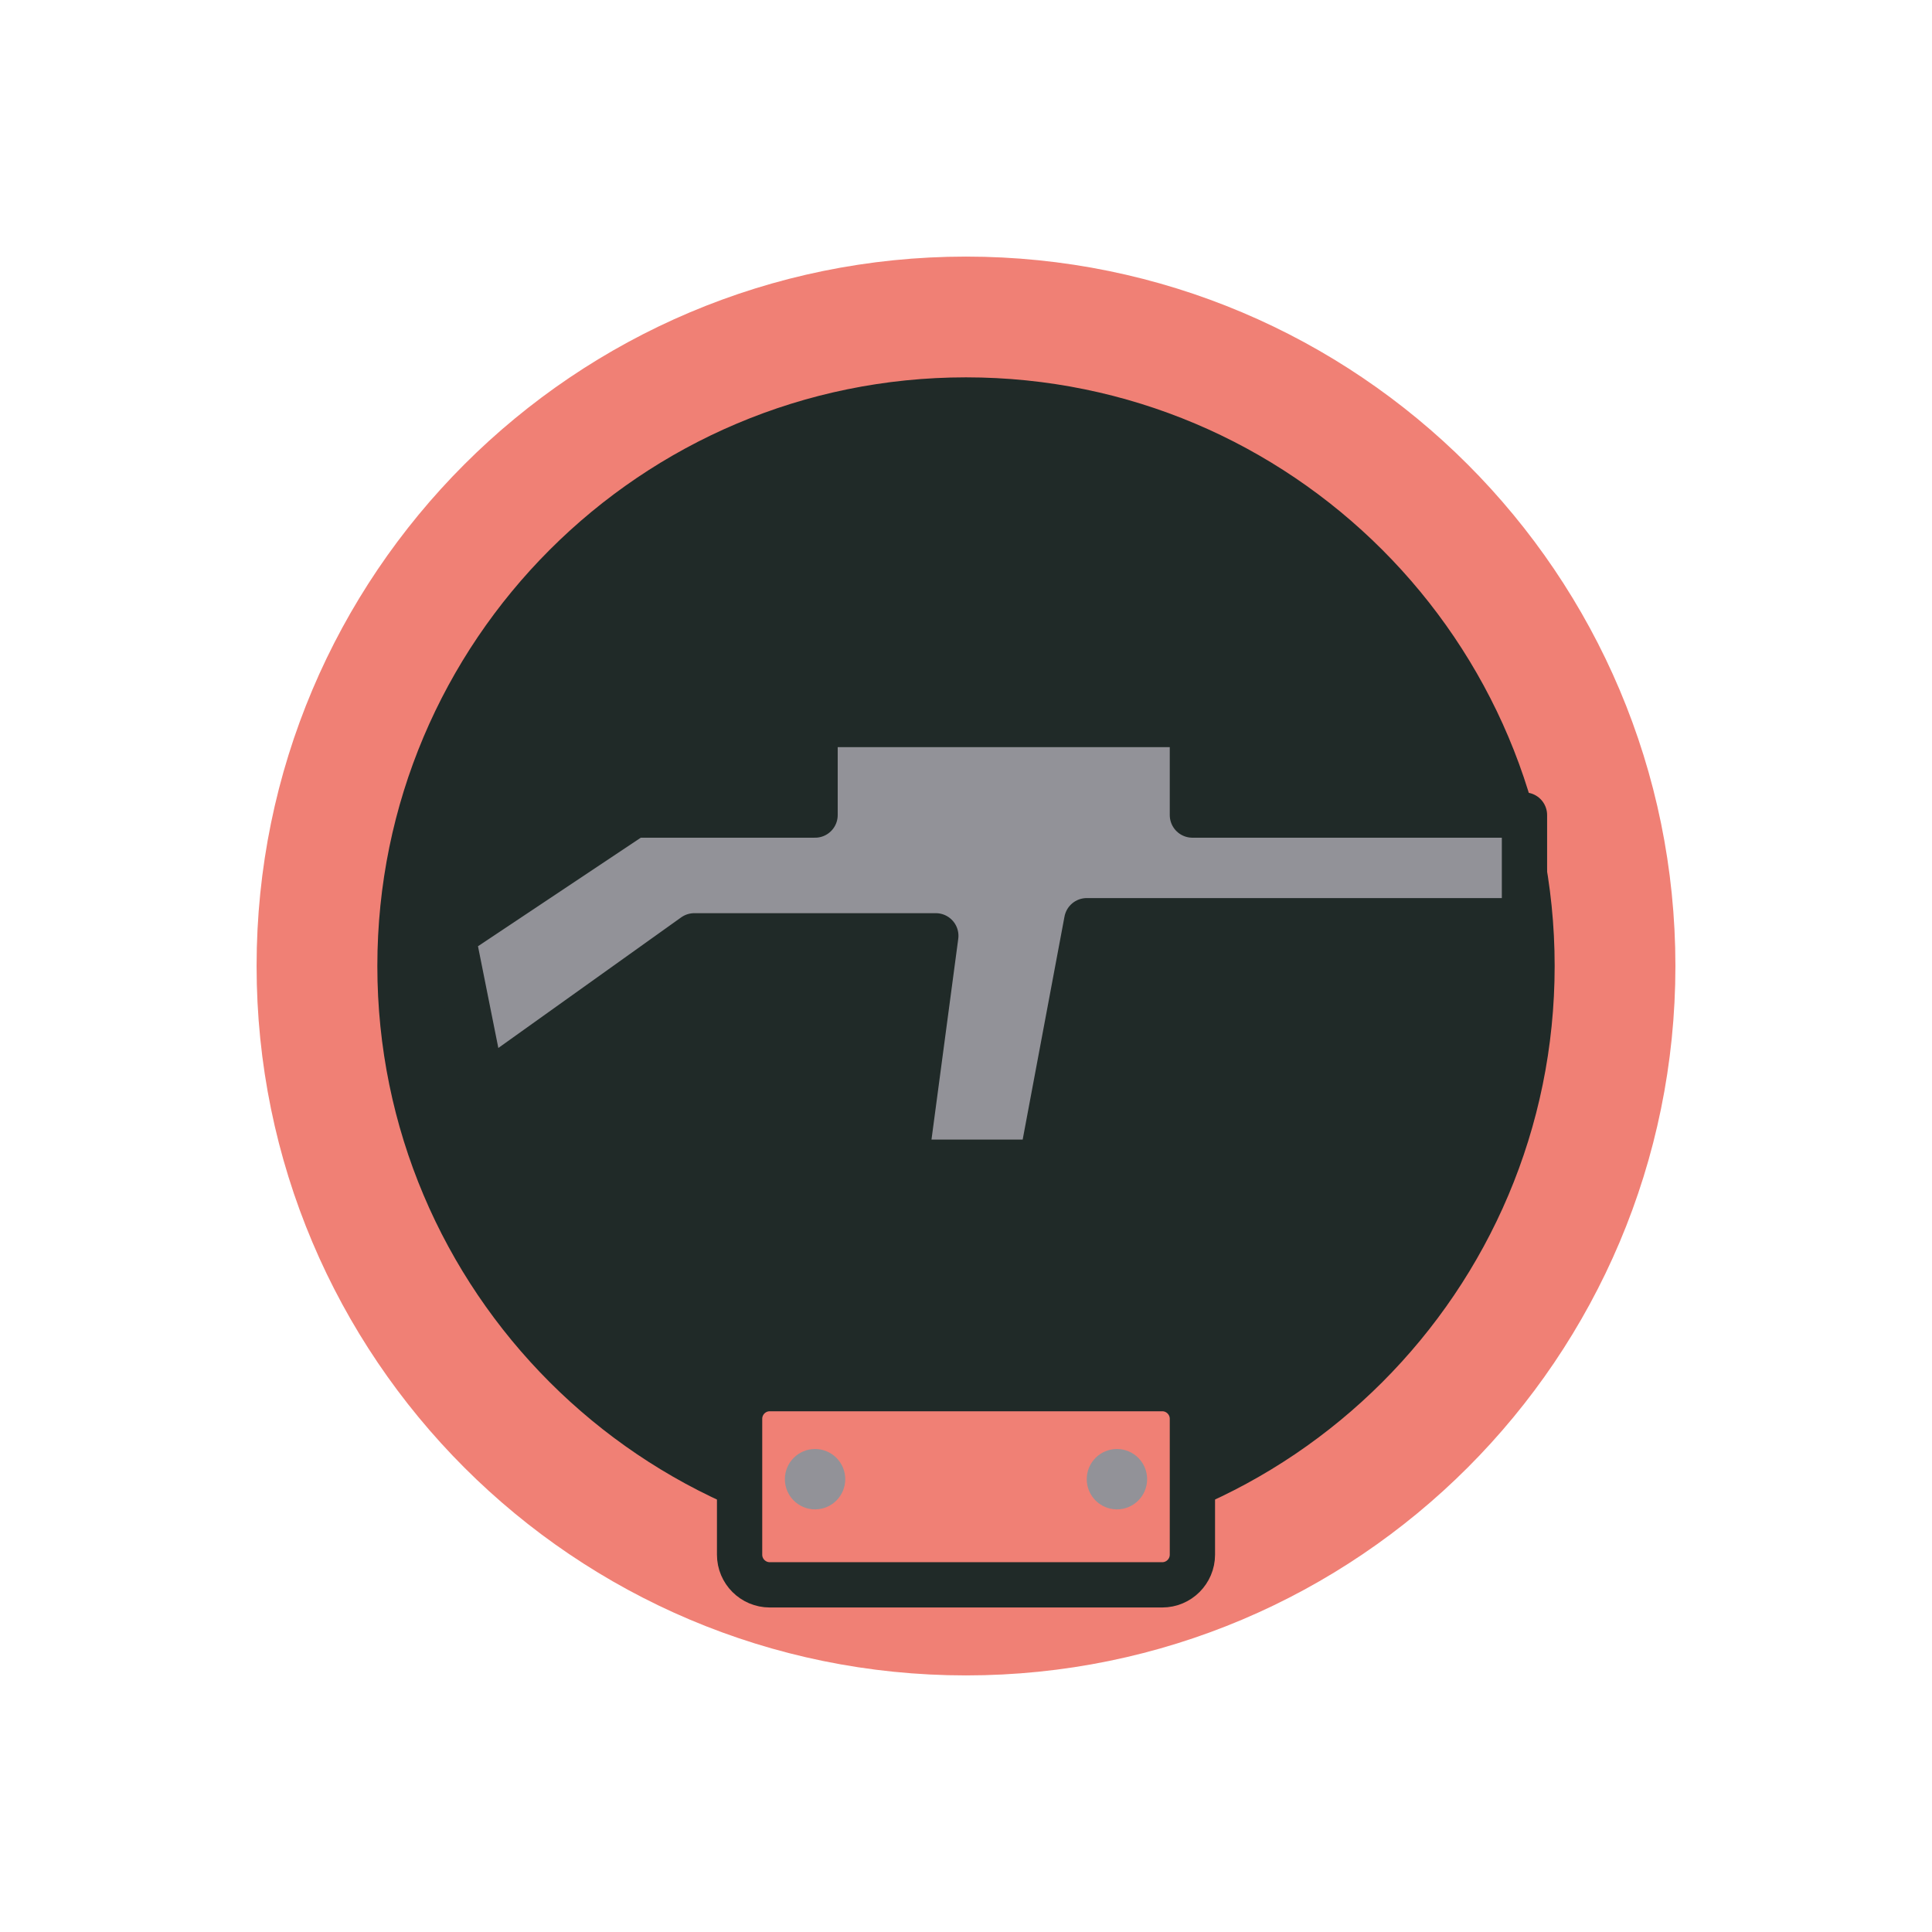
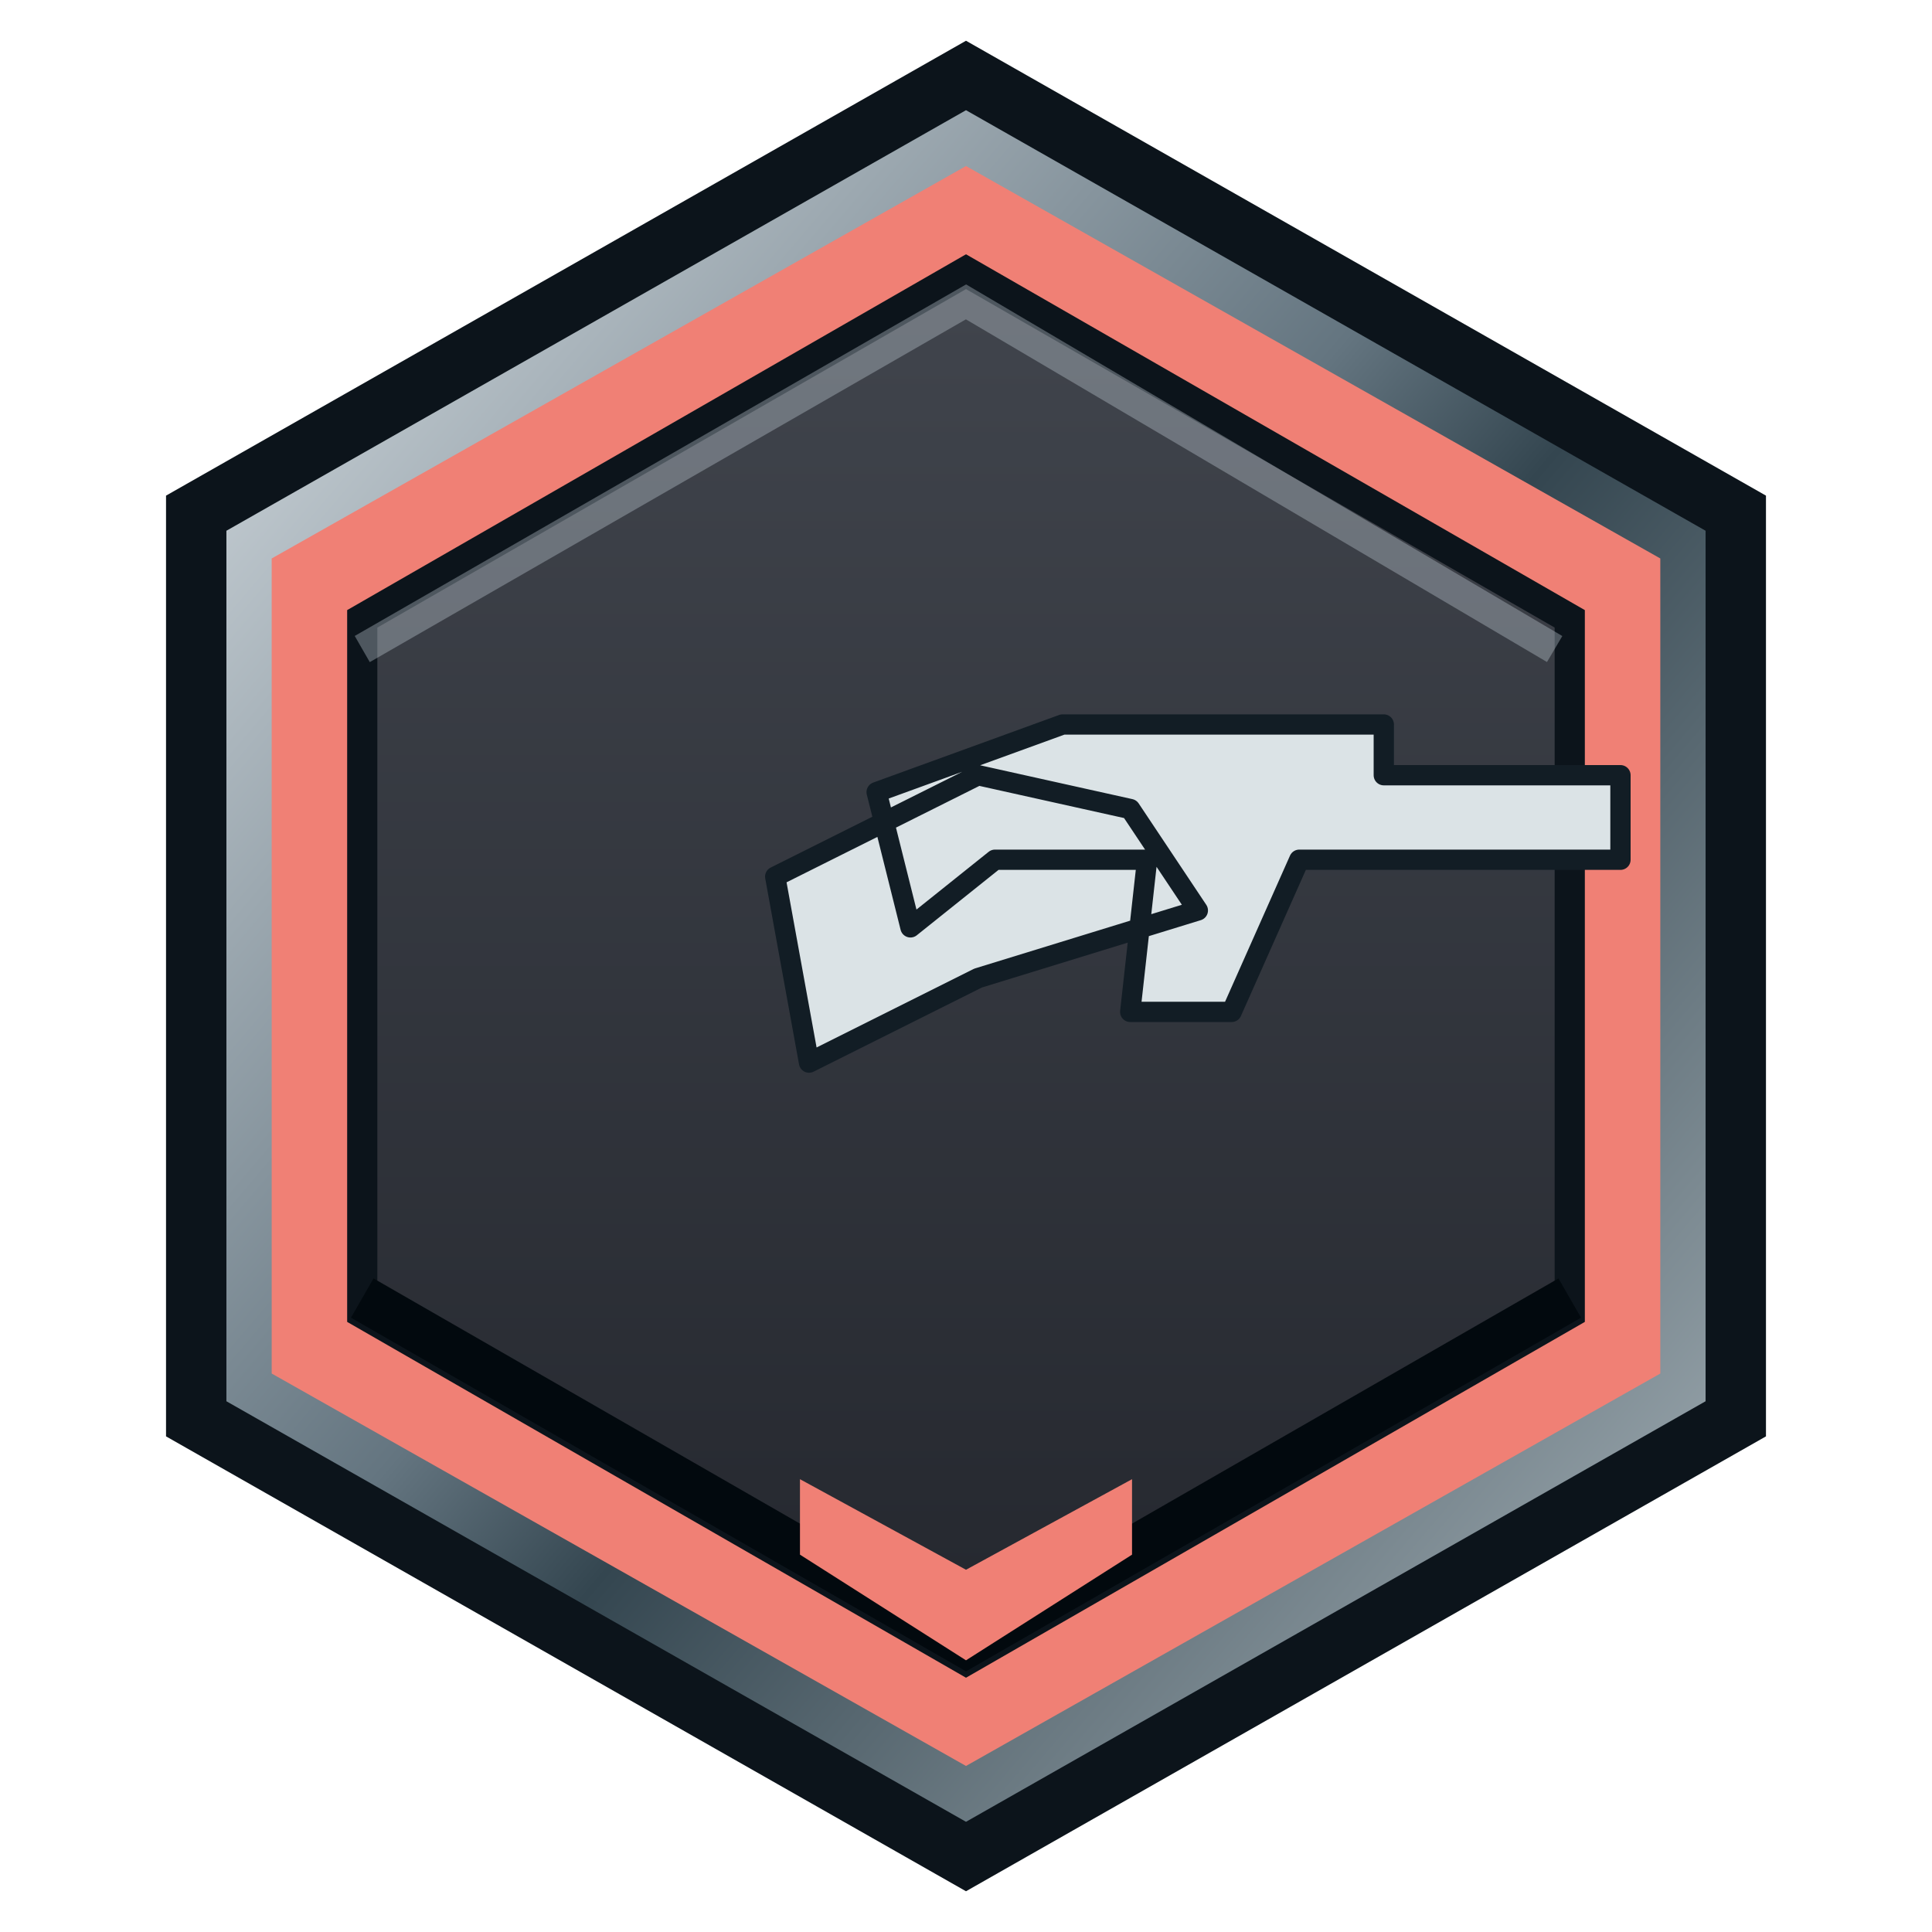
<svg xmlns="http://www.w3.org/2000/svg" width="128" height="128" viewBox="0 0 128 128">
-   <circle cx="64" cy="64" r="43" fill="#202a28" stroke="#f08075" stroke-width="8" />
-   <path d="M30 62 L42 54 L54 54 L54 48 L79 48 L79 54 L101 54 L101 61 L72 61 L69 77 L60 77 L62 62 L46 62 L32 72 Z" fill="#929298" stroke="#202a28" stroke-width="3" stroke-linejoin="round" />
-   <rect x="49" y="92" width="30" height="13" rx="2" fill="#f08075" stroke="#202a28" stroke-width="3" />
-   <circle cx="54" cy="98" r="2" fill="#929298" />
-   <circle cx="74" cy="98" r="2" fill="#929298" />
+   <defs>
+     <linearGradient id="metal" x1="0" y1="0" x2="1" y2="1">
+       <stop stop-color="#e2e8ec" />
+       <stop offset=".45" stop-color="#647580" />
+       <stop offset=".55" stop-color="#344650" />
+       <stop offset="1" stop-color="#b5c0c6" />
+     </linearGradient>
+     <linearGradient id="field" x1="0" y1="0" x2="0" y2="1">
+       <stop stop-color="#41454d" />
+       <stop offset="1" stop-color="#24272e" />
+     </linearGradient>
+   </defs>
+   <polygon points="64,5 115,34 115,94 64,123 13,94 13,34" fill="url(#metal)" stroke="#0c141b" stroke-width="4" />
+   <polygon points="64,11 110,37 110,91 64,117 18,91 18,37" fill="#f08075" />
+   <polygon points="64,18 104,41 104,87 64,110 24,87 24,41" fill="url(#field)" stroke="#0c141b" stroke-width="2" />
+   <path d="M24 43 L64 20 L103 43" fill="none" stroke="#c8d5dd" stroke-opacity=".35" stroke-width="2" />
+   <path d="M24 86 L64 109 L104 86" fill="none" stroke="#02090e" stroke-width="3" />
+   <g fill="#dbe3e6" stroke="#121d25" stroke-width="1.2" stroke-linejoin="round">
+     <g transform="translate(-8,-8) scale(1.12)">
+       <path d="M53 59 L65 53 L74 55 L78 61 L65 65 L55 70 Z M59 54 L70 50 L89 50 L89 53 L103 53 L103 58 L84 58 L80 67 L74 67 L75 58 L66 58 L61 62 Z" />
+     </g>
+   </g>
+   <g fill="#f08075" stroke="none">
+     <path d="M53 98 L64 104 L75 98 L75 103 L64 110 L53 103 Z" />
+   </g>
</svg>
